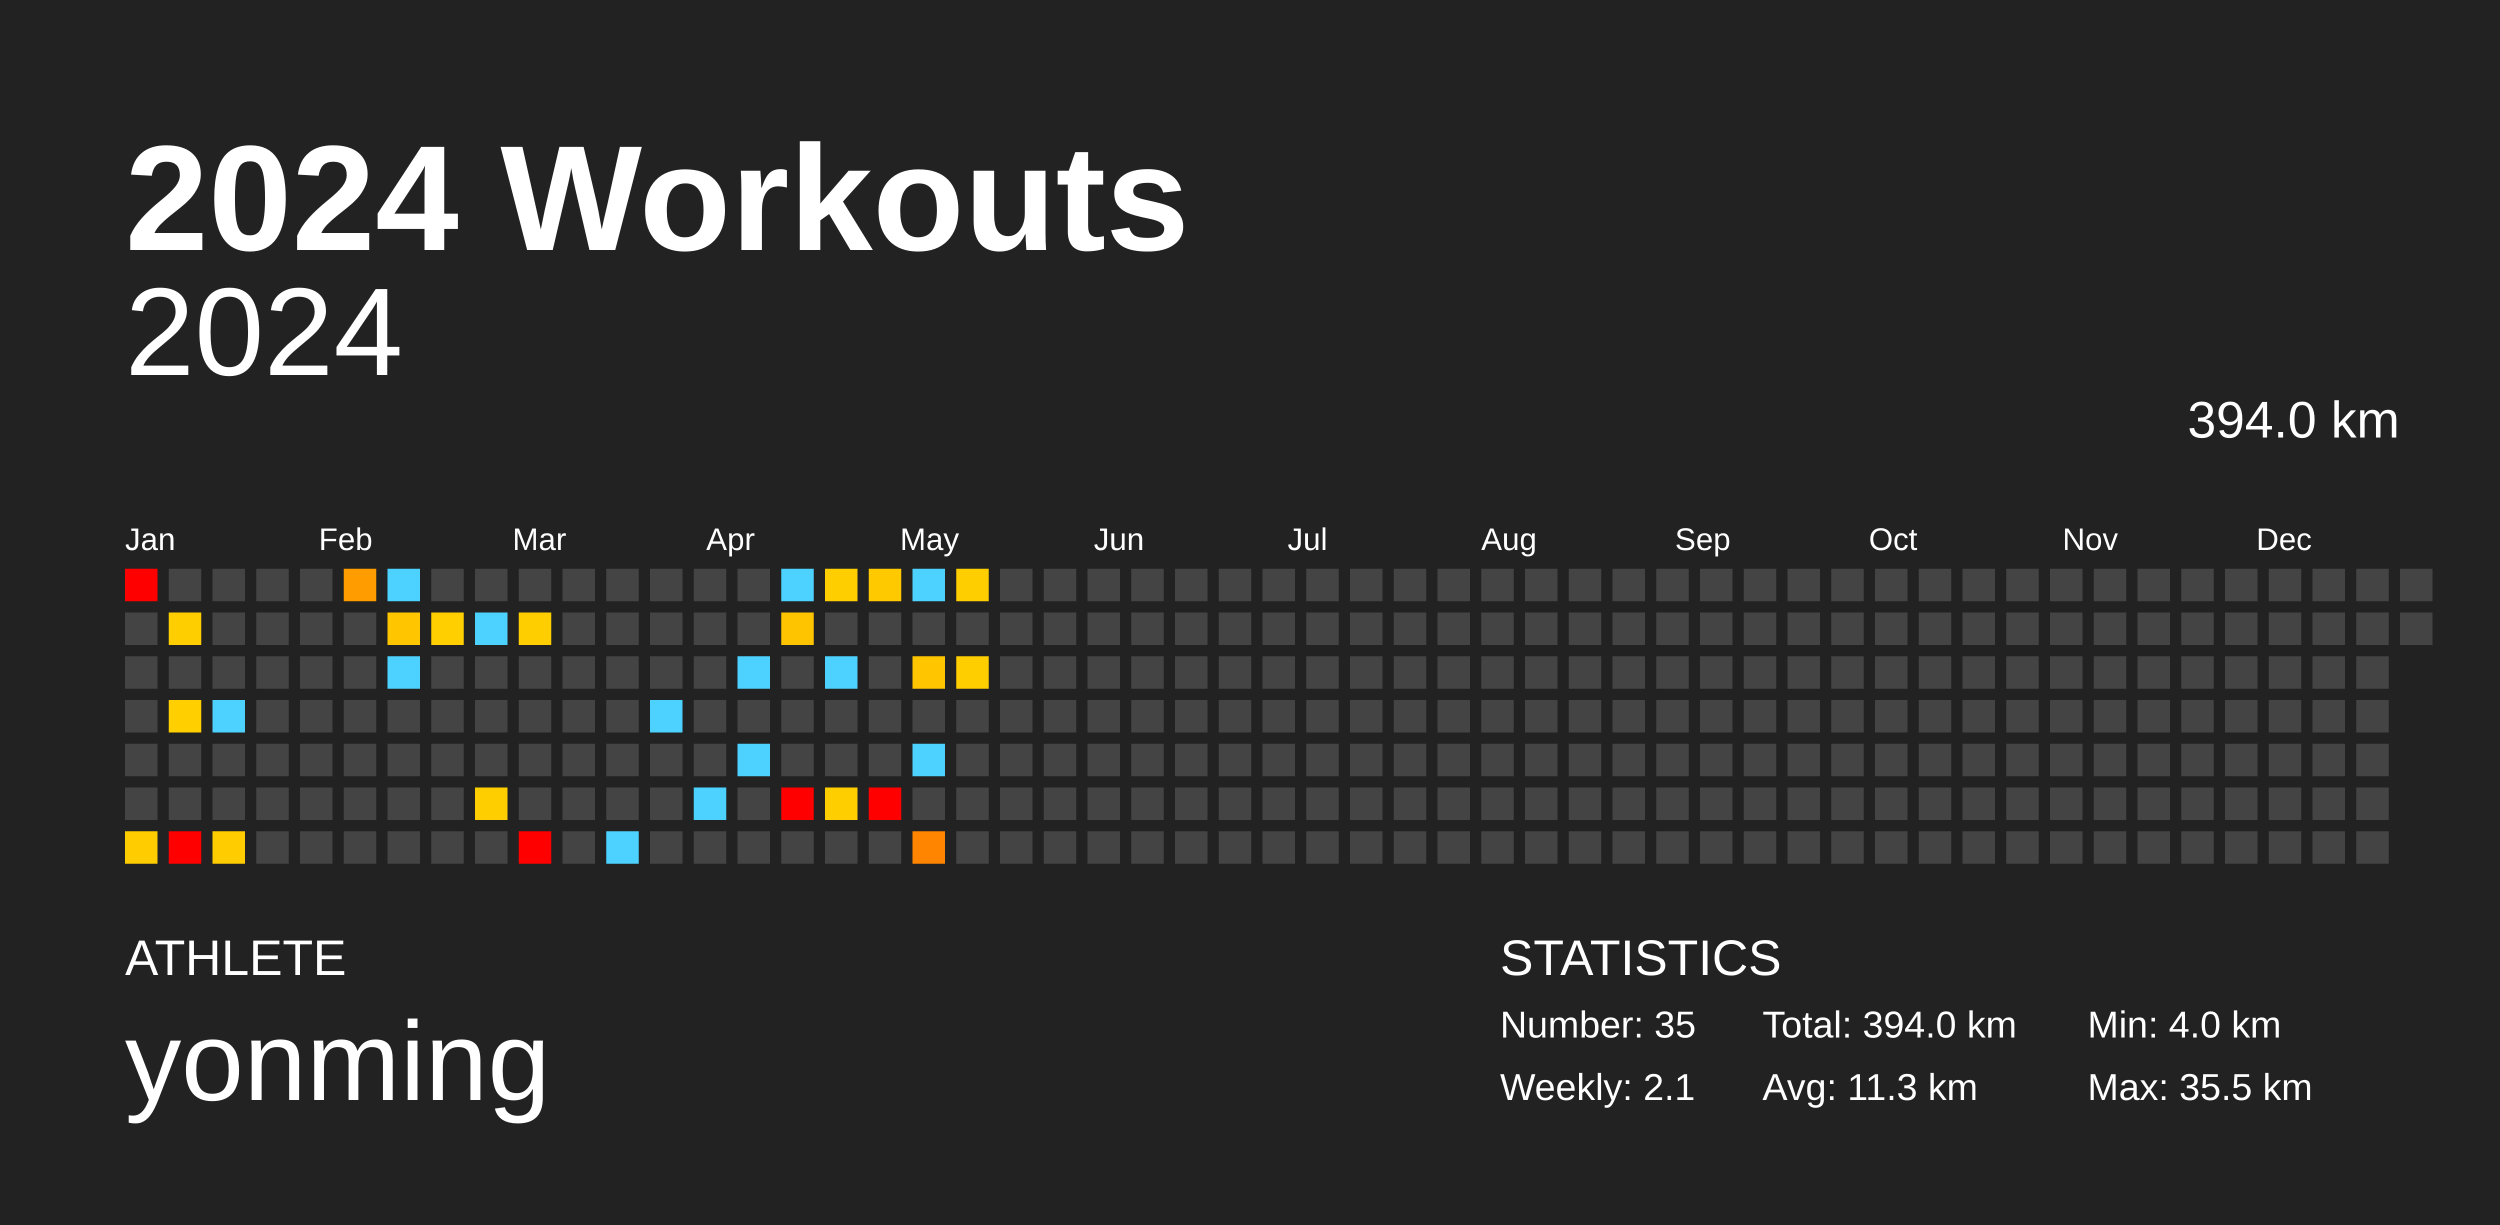
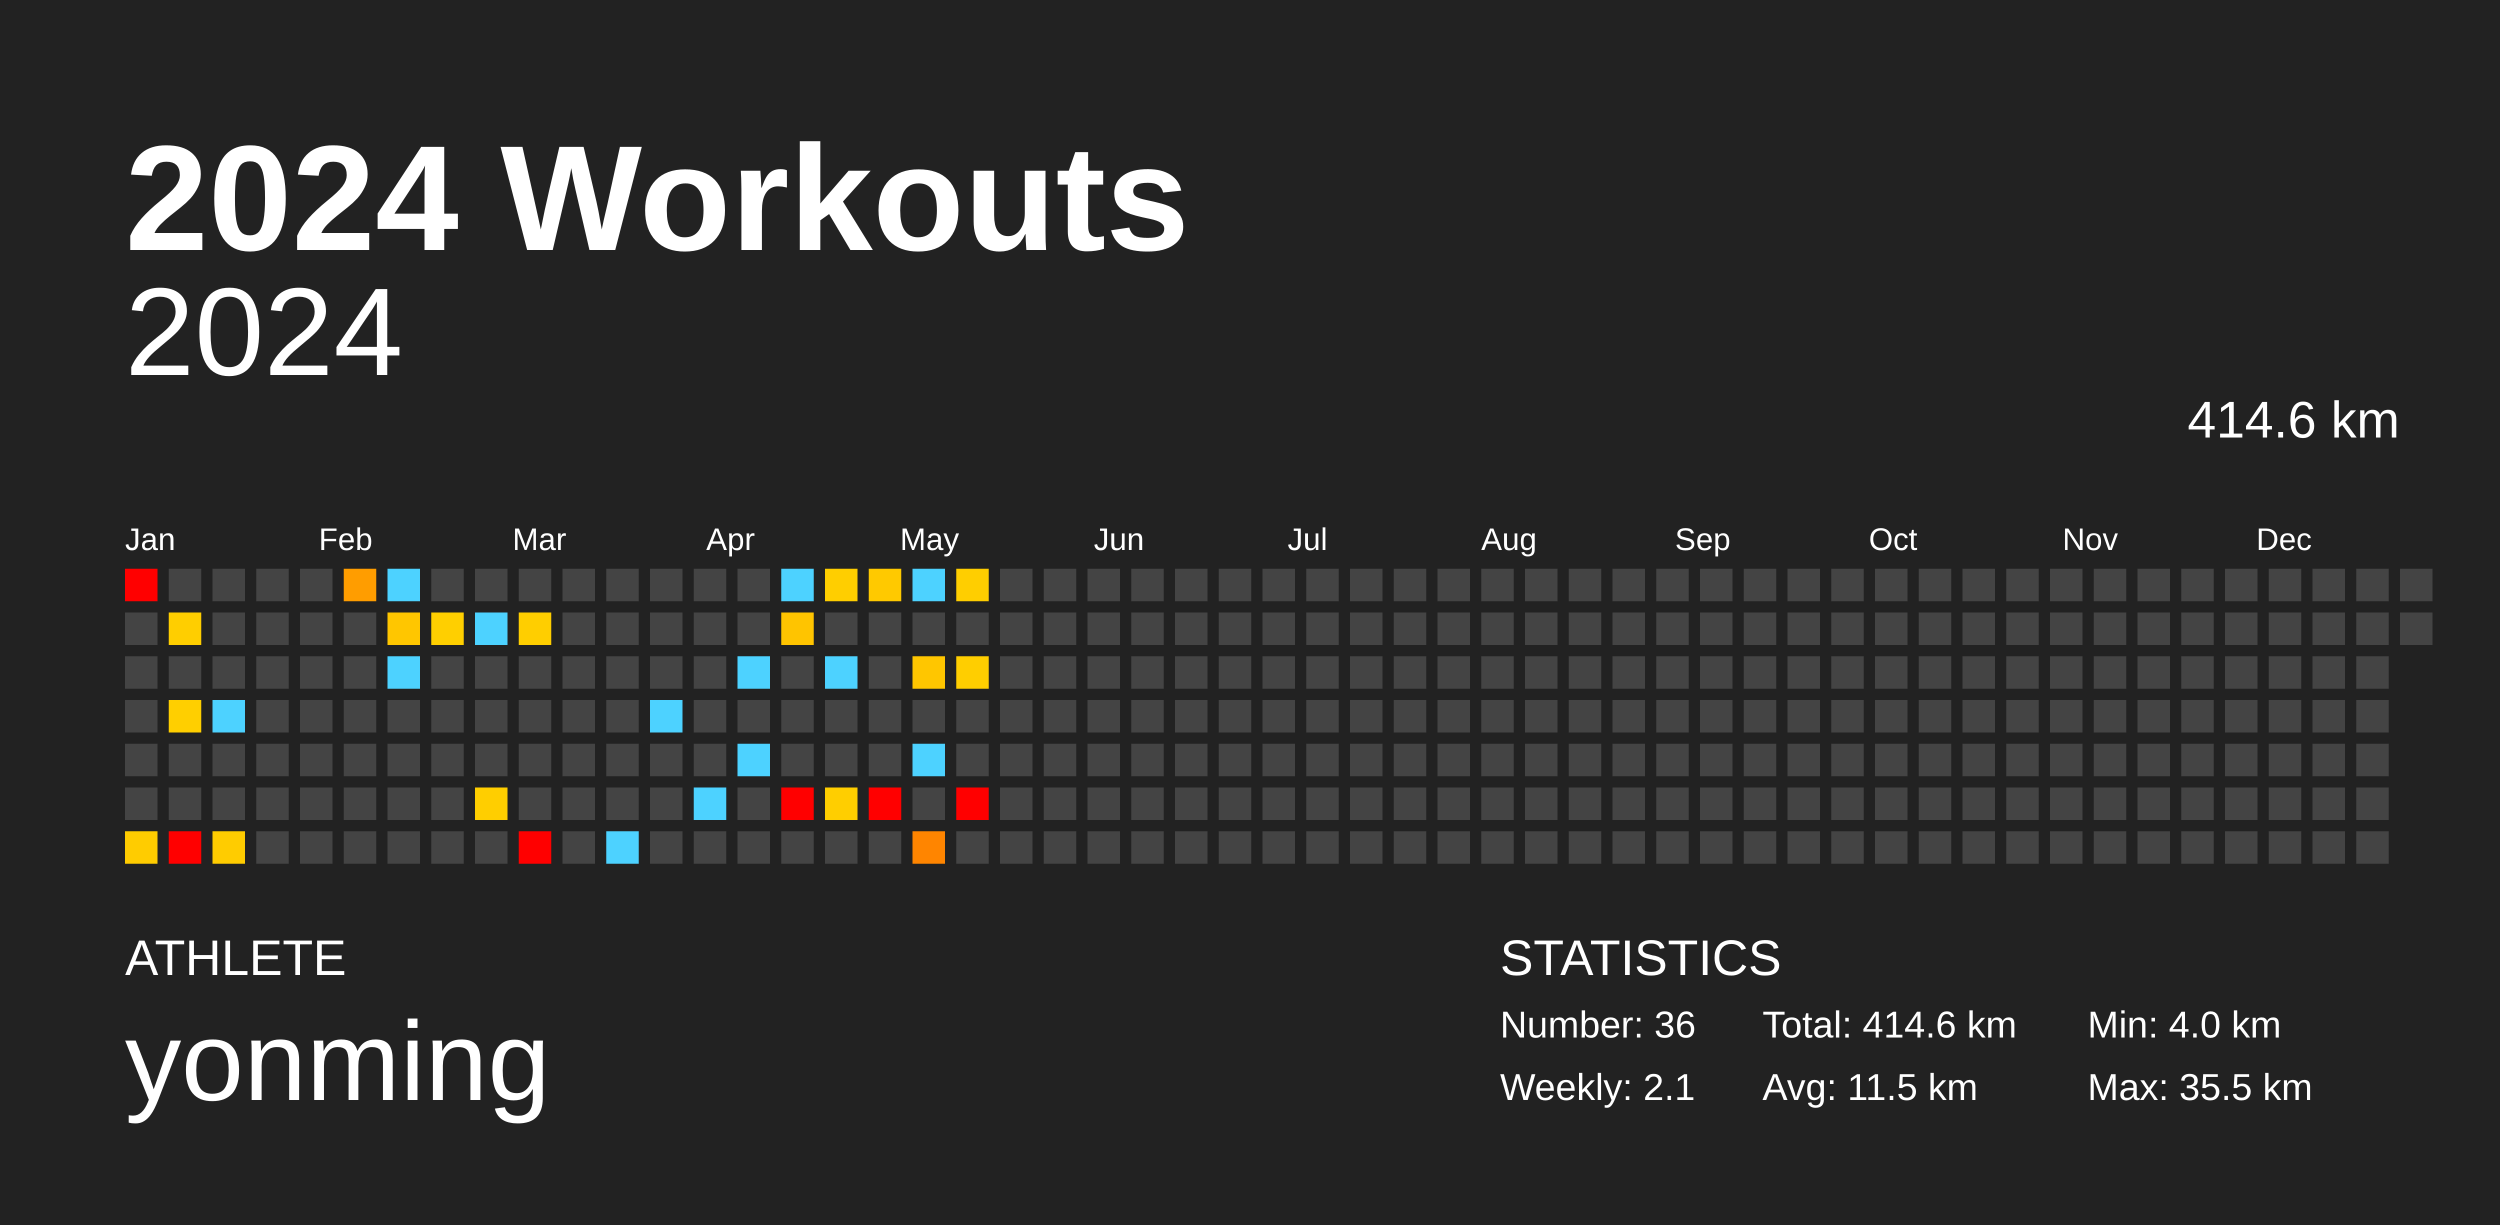
<svg xmlns="http://www.w3.org/2000/svg" baseProfile="full" height="98mm" version="1.1" viewBox="0,0,200,98" width="200mm">
  <defs />
  <rect fill="#222222" height="98" width="200" x="0" y="0" />
  <text fill="#FFFFFF" style="font-size:12px; font-family:Arial; font-weight:bold;" x="10" y="20">2024 Workouts</text>
  <text fill="#FFFFFF" style="font-size:4px; font-family:Arial" x="10" y="78">ATHLETE</text>
  <text fill="#FFFFFF" style="font-size:9px; font-family:Arial" x="10" y="88">yonming</text>
  <text fill="#FFFFFF" style="font-size:4px; font-family:Arial" x="120" y="78">STATISTICS</text>
-   <text fill="#FFFFFF" style="font-size:3px; font-family:Arial" x="120" y="83">Number: 35</text>
+   <text fill="#FFFFFF" style="font-size:3px; font-family:Arial" x="120" y="83">Number: 36</text>
  <text fill="#FFFFFF" style="font-size:3px; font-family:Arial" x="120" y="88">Weekly: 2.1</text>
-   <text fill="#FFFFFF" style="font-size:3px; font-family:Arial" x="141" y="83">Total: 394.0 km</text>
-   <text fill="#FFFFFF" style="font-size:3px; font-family:Arial" x="141" y="88">Avg: 11.3 km</text>
+   <text fill="#FFFFFF" style="font-size:3px; font-family:Arial" x="141" y="83">Total: 414.6 km</text>
+   <text fill="#FFFFFF" style="font-size:3px; font-family:Arial" x="141" y="88">Avg: 11.5 km</text>
  <text fill="#FFFFFF" style="font-size:3px; font-family:Arial" x="167" y="83">Min: 4.0 km</text>
  <text fill="#FFFFFF" style="font-size:3px; font-family:Arial" x="167" y="88">Max: 35.5 km</text>
  <text alignment-baseline="hanging" fill="#FFFFFF" style="font-size:10.0px; font-family:Arial;" x="10" y="30">2024</text>
-   <text alignment-baseline="hanging" fill="#FFFFFF" style="font-size:4.125px; font-family:Arial;" x="175" y="35">394.0 km</text>
+   <text alignment-baseline="hanging" fill="#FFFFFF" style="font-size:4.125px; font-family:Arial;" x="175" y="35">414.6 km</text>
  <text fill="#FFFFFF" style="font-size:2.5px; font-family:Arial" x="10.0" y="44">Jan</text>
  <text fill="#FFFFFF" style="font-size:2.5px; font-family:Arial" x="25.5" y="44">Feb</text>
  <text fill="#FFFFFF" style="font-size:2.5px; font-family:Arial" x="41.0" y="44">Mar</text>
  <text fill="#FFFFFF" style="font-size:2.5px; font-family:Arial" x="56.5" y="44">Apr</text>
  <text fill="#FFFFFF" style="font-size:2.5px; font-family:Arial" x="72.0" y="44">May</text>
  <text fill="#FFFFFF" style="font-size:2.5px; font-family:Arial" x="87.5" y="44">Jun</text>
  <text fill="#FFFFFF" style="font-size:2.5px; font-family:Arial" x="103.0" y="44">Jul</text>
  <text fill="#FFFFFF" style="font-size:2.5px; font-family:Arial" x="118.5" y="44">Aug</text>
  <text fill="#FFFFFF" style="font-size:2.5px; font-family:Arial" x="134.0" y="44">Sep</text>
  <text fill="#FFFFFF" style="font-size:2.5px; font-family:Arial" x="149.5" y="44">Oct</text>
  <text fill="#FFFFFF" style="font-size:2.5px; font-family:Arial" x="165.0" y="44">Nov</text>
  <text fill="#FFFFFF" style="font-size:2.5px; font-family:Arial" x="180.5" y="44">Dec</text>
  <rect fill="red" height="2.6" width="2.6" x="10.0" y="45.5" />
  <rect fill="#444444" height="2.6" width="2.6" x="10.0" y="49.0" />
  <rect fill="#444444" height="2.6" width="2.6" x="10.0" y="52.5" />
  <rect fill="#444444" height="2.6" width="2.6" x="10.0" y="56.0" />
  <rect fill="#444444" height="2.6" width="2.6" x="10.0" y="59.5" />
  <rect fill="#444444" height="2.6" width="2.6" x="10.0" y="63.0" />
  <rect fill="#ffcc00" height="2.6" width="2.6" x="10.0" y="66.5" />
  <rect fill="#444444" height="2.6" width="2.6" x="13.5" y="45.5" />
  <rect fill="#ffce00" height="2.6" width="2.6" x="13.5" y="49.0" />
  <rect fill="#444444" height="2.6" width="2.6" x="13.5" y="52.5" />
  <rect fill="#ffcf00" height="2.6" width="2.6" x="13.5" y="56.0" />
  <rect fill="#444444" height="2.6" width="2.6" x="13.5" y="59.5" />
  <rect fill="#444444" height="2.6" width="2.6" x="13.5" y="63.0" />
  <rect fill="red" height="2.6" width="2.6" x="13.5" y="66.5" />
  <rect fill="#444444" height="2.6" width="2.6" x="17.0" y="45.5" />
  <rect fill="#444444" height="2.6" width="2.6" x="17.0" y="49.0" />
  <rect fill="#444444" height="2.6" width="2.6" x="17.0" y="52.5" />
  <rect fill="#4dd2ff" height="2.6" width="2.6" x="17.0" y="56.0" />
  <rect fill="#444444" height="2.6" width="2.6" x="17.0" y="59.5" />
  <rect fill="#444444" height="2.6" width="2.6" x="17.0" y="63.0" />
  <rect fill="#ffcc00" height="2.6" width="2.6" x="17.0" y="66.5" />
  <rect fill="#444444" height="2.6" width="2.6" x="20.5" y="45.5" />
  <rect fill="#444444" height="2.6" width="2.6" x="20.5" y="49.0" />
  <rect fill="#444444" height="2.6" width="2.6" x="20.5" y="52.5" />
  <rect fill="#444444" height="2.6" width="2.6" x="20.5" y="56.0" />
  <rect fill="#444444" height="2.6" width="2.6" x="20.5" y="59.5" />
  <rect fill="#444444" height="2.6" width="2.6" x="20.5" y="63.0" />
  <rect fill="#444444" height="2.6" width="2.6" x="20.5" y="66.5" />
  <rect fill="#444444" height="2.6" width="2.6" x="24.0" y="45.5" />
  <rect fill="#444444" height="2.6" width="2.6" x="24.0" y="49.0" />
  <rect fill="#444444" height="2.6" width="2.6" x="24.0" y="52.5" />
  <rect fill="#444444" height="2.6" width="2.6" x="24.0" y="56.0" />
  <rect fill="#444444" height="2.6" width="2.6" x="24.0" y="59.5" />
  <rect fill="#444444" height="2.6" width="2.6" x="24.0" y="63.0" />
  <rect fill="#444444" height="2.6" width="2.6" x="24.0" y="66.5" />
  <rect fill="#ff9d00" height="2.6" width="2.6" x="27.5" y="45.5" />
  <rect fill="#444444" height="2.6" width="2.6" x="27.5" y="49.0" />
  <rect fill="#444444" height="2.6" width="2.6" x="27.5" y="52.5" />
  <rect fill="#444444" height="2.6" width="2.6" x="27.5" y="56.0" />
  <rect fill="#444444" height="2.6" width="2.6" x="27.5" y="59.5" />
  <rect fill="#444444" height="2.6" width="2.6" x="27.5" y="63.0" />
  <rect fill="#444444" height="2.6" width="2.6" x="27.5" y="66.5" />
  <rect fill="#4dd2ff" height="2.6" width="2.6" x="31.0" y="45.5" />
  <rect fill="#ffc600" height="2.6" width="2.6" x="31.0" y="49.0" />
  <rect fill="#4dd2ff" height="2.6" width="2.6" x="31.0" y="52.5" />
  <rect fill="#444444" height="2.6" width="2.6" x="31.0" y="56.0" />
  <rect fill="#444444" height="2.6" width="2.6" x="31.0" y="59.5" />
  <rect fill="#444444" height="2.6" width="2.6" x="31.0" y="63.0" />
  <rect fill="#444444" height="2.6" width="2.6" x="31.0" y="66.5" />
  <rect fill="#444444" height="2.6" width="2.6" x="34.5" y="45.5" />
  <rect fill="#ffcf00" height="2.6" width="2.6" x="34.5" y="49.0" />
  <rect fill="#444444" height="2.6" width="2.6" x="34.5" y="52.5" />
  <rect fill="#444444" height="2.6" width="2.6" x="34.5" y="56.0" />
  <rect fill="#444444" height="2.6" width="2.6" x="34.5" y="59.5" />
  <rect fill="#444444" height="2.6" width="2.6" x="34.5" y="63.0" />
  <rect fill="#444444" height="2.6" width="2.6" x="34.5" y="66.5" />
  <rect fill="#444444" height="2.6" width="2.6" x="38.0" y="45.5" />
  <rect fill="#4dd2ff" height="2.6" width="2.6" x="38.0" y="49.0" />
  <rect fill="#444444" height="2.6" width="2.6" x="38.0" y="52.5" />
  <rect fill="#444444" height="2.6" width="2.6" x="38.0" y="56.0" />
  <rect fill="#444444" height="2.6" width="2.6" x="38.0" y="59.5" />
  <rect fill="#ffce00" height="2.6" width="2.6" x="38.0" y="63.0" />
  <rect fill="#444444" height="2.6" width="2.6" x="38.0" y="66.5" />
  <rect fill="#444444" height="2.6" width="2.6" x="41.5" y="45.5" />
  <rect fill="#ffce00" height="2.6" width="2.6" x="41.5" y="49.0" />
  <rect fill="#444444" height="2.6" width="2.6" x="41.5" y="52.5" />
  <rect fill="#444444" height="2.6" width="2.6" x="41.5" y="56.0" />
  <rect fill="#444444" height="2.6" width="2.6" x="41.5" y="59.5" />
  <rect fill="#444444" height="2.6" width="2.6" x="41.5" y="63.0" />
  <rect fill="red" height="2.6" width="2.6" x="41.5" y="66.5" />
  <rect fill="#444444" height="2.6" width="2.6" x="45.0" y="45.5" />
  <rect fill="#444444" height="2.6" width="2.6" x="45.0" y="49.0" />
  <rect fill="#444444" height="2.6" width="2.6" x="45.0" y="52.5" />
  <rect fill="#444444" height="2.6" width="2.6" x="45.0" y="56.0" />
  <rect fill="#444444" height="2.6" width="2.6" x="45.0" y="59.5" />
  <rect fill="#444444" height="2.6" width="2.6" x="45.0" y="63.0" />
  <rect fill="#444444" height="2.6" width="2.6" x="45.0" y="66.5" />
  <rect fill="#444444" height="2.6" width="2.6" x="48.5" y="45.5" />
  <rect fill="#444444" height="2.6" width="2.6" x="48.5" y="49.0" />
  <rect fill="#444444" height="2.6" width="2.6" x="48.5" y="52.5" />
  <rect fill="#444444" height="2.6" width="2.6" x="48.5" y="56.0" />
  <rect fill="#444444" height="2.6" width="2.6" x="48.5" y="59.5" />
  <rect fill="#444444" height="2.6" width="2.6" x="48.5" y="63.0" />
  <rect fill="#4dd2ff" height="2.6" width="2.6" x="48.5" y="66.5" />
  <rect fill="#444444" height="2.6" width="2.6" x="52.0" y="45.5" />
  <rect fill="#444444" height="2.6" width="2.6" x="52.0" y="49.0" />
  <rect fill="#444444" height="2.6" width="2.6" x="52.0" y="52.5" />
  <rect fill="#4dd2ff" height="2.6" width="2.6" x="52.0" y="56.0" />
  <rect fill="#444444" height="2.6" width="2.6" x="52.0" y="59.5" />
  <rect fill="#444444" height="2.6" width="2.6" x="52.0" y="63.0" />
  <rect fill="#444444" height="2.6" width="2.6" x="52.0" y="66.5" />
  <rect fill="#444444" height="2.6" width="2.6" x="55.5" y="45.5" />
  <rect fill="#444444" height="2.6" width="2.6" x="55.5" y="49.0" />
  <rect fill="#444444" height="2.6" width="2.6" x="55.5" y="52.5" />
  <rect fill="#444444" height="2.6" width="2.6" x="55.5" y="56.0" />
  <rect fill="#444444" height="2.6" width="2.6" x="55.5" y="59.5" />
  <rect fill="#4dd2ff" height="2.6" width="2.6" x="55.5" y="63.0" />
  <rect fill="#444444" height="2.6" width="2.6" x="55.5" y="66.5" />
  <rect fill="#444444" height="2.6" width="2.6" x="59.0" y="45.5" />
  <rect fill="#444444" height="2.6" width="2.6" x="59.0" y="49.0" />
  <rect fill="#4dd2ff" height="2.6" width="2.6" x="59.0" y="52.5" />
  <rect fill="#444444" height="2.6" width="2.6" x="59.0" y="56.0" />
  <rect fill="#4dd2ff" height="2.6" width="2.6" x="59.0" y="59.5" />
  <rect fill="#444444" height="2.6" width="2.6" x="59.0" y="63.0" />
  <rect fill="#444444" height="2.6" width="2.6" x="59.0" y="66.5" />
  <rect fill="#4dd2ff" height="2.6" width="2.6" x="62.5" y="45.5" />
  <rect fill="#ffc400" height="2.6" width="2.6" x="62.5" y="49.0" />
  <rect fill="#444444" height="2.6" width="2.6" x="62.5" y="52.5" />
  <rect fill="#444444" height="2.6" width="2.6" x="62.5" y="56.0" />
  <rect fill="#444444" height="2.6" width="2.6" x="62.5" y="59.5" />
  <rect fill="red" height="2.6" width="2.6" x="62.5" y="63.0" />
  <rect fill="#444444" height="2.6" width="2.6" x="62.5" y="66.5" />
  <rect fill="#ffce00" height="2.6" width="2.6" x="66.0" y="45.5" />
  <rect fill="#444444" height="2.6" width="2.6" x="66.0" y="49.0" />
  <rect fill="#4dd2ff" height="2.6" width="2.6" x="66.0" y="52.5" />
  <rect fill="#444444" height="2.6" width="2.6" x="66.0" y="56.0" />
  <rect fill="#444444" height="2.6" width="2.6" x="66.0" y="59.5" />
  <rect fill="#ffce00" height="2.6" width="2.6" x="66.0" y="63.0" />
  <rect fill="#444444" height="2.6" width="2.6" x="66.0" y="66.5" />
  <rect fill="#ffc900" height="2.6" width="2.6" x="69.5" y="45.5" />
  <rect fill="#444444" height="2.6" width="2.6" x="69.5" y="49.0" />
  <rect fill="#444444" height="2.6" width="2.6" x="69.5" y="52.5" />
  <rect fill="#444444" height="2.6" width="2.6" x="69.5" y="56.0" />
  <rect fill="#444444" height="2.6" width="2.6" x="69.5" y="59.5" />
  <rect fill="red" height="2.6" width="2.6" x="69.5" y="63.0" />
  <rect fill="#444444" height="2.6" width="2.6" x="69.5" y="66.5" />
  <rect fill="#4dd2ff" height="2.6" width="2.6" x="73.0" y="45.5" />
  <rect fill="#444444" height="2.6" width="2.6" x="73.0" y="49.0" />
  <rect fill="#ffc600" height="2.6" width="2.6" x="73.0" y="52.5" />
  <rect fill="#444444" height="2.6" width="2.6" x="73.0" y="56.0" />
  <rect fill="#4dd2ff" height="2.6" width="2.6" x="73.0" y="59.5" />
  <rect fill="#444444" height="2.6" width="2.6" x="73.0" y="63.0" />
  <rect fill="#ff8500" height="2.6" width="2.6" x="73.0" y="66.5" />
  <rect fill="#ffce00" height="2.6" width="2.6" x="76.5" y="45.5" />
  <rect fill="#444444" height="2.6" width="2.6" x="76.5" y="49.0" />
  <rect fill="#ffce00" height="2.6" width="2.6" x="76.5" y="52.5" />
  <rect fill="#444444" height="2.6" width="2.6" x="76.5" y="56.0" />
  <rect fill="#444444" height="2.6" width="2.6" x="76.5" y="59.5" />
-   <rect fill="#444444" height="2.6" width="2.6" x="76.5" y="63.0" />
+   <rect fill="red" height="2.6" width="2.6" x="76.5" y="63.0" />
  <rect fill="#444444" height="2.6" width="2.6" x="76.5" y="66.5" />
  <rect fill="#444444" height="2.6" width="2.6" x="80.0" y="45.5" />
  <rect fill="#444444" height="2.6" width="2.6" x="80.0" y="49.0" />
  <rect fill="#444444" height="2.6" width="2.6" x="80.0" y="52.5" />
  <rect fill="#444444" height="2.6" width="2.6" x="80.0" y="56.0" />
  <rect fill="#444444" height="2.6" width="2.6" x="80.0" y="59.5" />
  <rect fill="#444444" height="2.6" width="2.6" x="80.0" y="63.0" />
  <rect fill="#444444" height="2.6" width="2.6" x="80.0" y="66.5" />
  <rect fill="#444444" height="2.6" width="2.6" x="83.5" y="45.5" />
  <rect fill="#444444" height="2.6" width="2.6" x="83.5" y="49.0" />
  <rect fill="#444444" height="2.6" width="2.6" x="83.5" y="52.5" />
  <rect fill="#444444" height="2.6" width="2.6" x="83.5" y="56.0" />
  <rect fill="#444444" height="2.6" width="2.6" x="83.5" y="59.5" />
  <rect fill="#444444" height="2.6" width="2.6" x="83.5" y="63.0" />
  <rect fill="#444444" height="2.6" width="2.6" x="83.5" y="66.5" />
  <rect fill="#444444" height="2.6" width="2.6" x="87.0" y="45.5" />
  <rect fill="#444444" height="2.6" width="2.6" x="87.0" y="49.0" />
  <rect fill="#444444" height="2.6" width="2.6" x="87.0" y="52.5" />
  <rect fill="#444444" height="2.6" width="2.6" x="87.0" y="56.0" />
  <rect fill="#444444" height="2.6" width="2.6" x="87.0" y="59.5" />
  <rect fill="#444444" height="2.6" width="2.6" x="87.0" y="63.0" />
  <rect fill="#444444" height="2.6" width="2.6" x="87.0" y="66.5" />
  <rect fill="#444444" height="2.6" width="2.6" x="90.5" y="45.5" />
  <rect fill="#444444" height="2.6" width="2.6" x="90.5" y="49.0" />
  <rect fill="#444444" height="2.6" width="2.6" x="90.5" y="52.5" />
  <rect fill="#444444" height="2.6" width="2.6" x="90.5" y="56.0" />
  <rect fill="#444444" height="2.6" width="2.6" x="90.5" y="59.5" />
  <rect fill="#444444" height="2.6" width="2.6" x="90.5" y="63.0" />
  <rect fill="#444444" height="2.6" width="2.6" x="90.5" y="66.5" />
  <rect fill="#444444" height="2.6" width="2.6" x="94.0" y="45.5" />
  <rect fill="#444444" height="2.6" width="2.6" x="94.0" y="49.0" />
  <rect fill="#444444" height="2.6" width="2.6" x="94.0" y="52.5" />
  <rect fill="#444444" height="2.6" width="2.6" x="94.0" y="56.0" />
  <rect fill="#444444" height="2.6" width="2.6" x="94.0" y="59.5" />
  <rect fill="#444444" height="2.6" width="2.6" x="94.0" y="63.0" />
  <rect fill="#444444" height="2.6" width="2.6" x="94.0" y="66.5" />
  <rect fill="#444444" height="2.6" width="2.6" x="97.5" y="45.5" />
  <rect fill="#444444" height="2.6" width="2.6" x="97.5" y="49.0" />
  <rect fill="#444444" height="2.6" width="2.6" x="97.5" y="52.5" />
  <rect fill="#444444" height="2.6" width="2.6" x="97.5" y="56.0" />
  <rect fill="#444444" height="2.6" width="2.6" x="97.5" y="59.5" />
  <rect fill="#444444" height="2.6" width="2.6" x="97.5" y="63.0" />
  <rect fill="#444444" height="2.6" width="2.6" x="97.5" y="66.5" />
  <rect fill="#444444" height="2.6" width="2.6" x="101.0" y="45.5" />
  <rect fill="#444444" height="2.6" width="2.6" x="101.0" y="49.0" />
  <rect fill="#444444" height="2.6" width="2.6" x="101.0" y="52.5" />
  <rect fill="#444444" height="2.6" width="2.6" x="101.0" y="56.0" />
  <rect fill="#444444" height="2.6" width="2.6" x="101.0" y="59.5" />
  <rect fill="#444444" height="2.6" width="2.6" x="101.0" y="63.0" />
  <rect fill="#444444" height="2.6" width="2.6" x="101.0" y="66.5" />
  <rect fill="#444444" height="2.6" width="2.6" x="104.5" y="45.5" />
  <rect fill="#444444" height="2.6" width="2.6" x="104.5" y="49.0" />
  <rect fill="#444444" height="2.6" width="2.6" x="104.5" y="52.5" />
  <rect fill="#444444" height="2.6" width="2.6" x="104.5" y="56.0" />
  <rect fill="#444444" height="2.6" width="2.6" x="104.5" y="59.5" />
  <rect fill="#444444" height="2.6" width="2.6" x="104.5" y="63.0" />
  <rect fill="#444444" height="2.6" width="2.6" x="104.5" y="66.5" />
  <rect fill="#444444" height="2.6" width="2.6" x="108.0" y="45.5" />
  <rect fill="#444444" height="2.6" width="2.6" x="108.0" y="49.0" />
  <rect fill="#444444" height="2.6" width="2.6" x="108.0" y="52.5" />
  <rect fill="#444444" height="2.6" width="2.6" x="108.0" y="56.0" />
  <rect fill="#444444" height="2.6" width="2.6" x="108.0" y="59.5" />
  <rect fill="#444444" height="2.6" width="2.6" x="108.0" y="63.0" />
  <rect fill="#444444" height="2.6" width="2.6" x="108.0" y="66.5" />
  <rect fill="#444444" height="2.6" width="2.6" x="111.5" y="45.5" />
  <rect fill="#444444" height="2.6" width="2.6" x="111.5" y="49.0" />
  <rect fill="#444444" height="2.6" width="2.6" x="111.5" y="52.5" />
  <rect fill="#444444" height="2.6" width="2.6" x="111.5" y="56.0" />
  <rect fill="#444444" height="2.6" width="2.6" x="111.5" y="59.5" />
  <rect fill="#444444" height="2.6" width="2.6" x="111.5" y="63.0" />
  <rect fill="#444444" height="2.6" width="2.6" x="111.5" y="66.5" />
  <rect fill="#444444" height="2.6" width="2.6" x="115.0" y="45.5" />
  <rect fill="#444444" height="2.6" width="2.6" x="115.0" y="49.0" />
  <rect fill="#444444" height="2.6" width="2.6" x="115.0" y="52.5" />
  <rect fill="#444444" height="2.6" width="2.6" x="115.0" y="56.0" />
  <rect fill="#444444" height="2.6" width="2.6" x="115.0" y="59.5" />
  <rect fill="#444444" height="2.6" width="2.6" x="115.0" y="63.0" />
  <rect fill="#444444" height="2.6" width="2.6" x="115.0" y="66.5" />
  <rect fill="#444444" height="2.6" width="2.6" x="118.5" y="45.5" />
  <rect fill="#444444" height="2.6" width="2.6" x="118.5" y="49.0" />
  <rect fill="#444444" height="2.6" width="2.6" x="118.5" y="52.5" />
  <rect fill="#444444" height="2.6" width="2.6" x="118.5" y="56.0" />
  <rect fill="#444444" height="2.6" width="2.6" x="118.5" y="59.5" />
  <rect fill="#444444" height="2.6" width="2.6" x="118.5" y="63.0" />
  <rect fill="#444444" height="2.6" width="2.6" x="118.5" y="66.5" />
  <rect fill="#444444" height="2.6" width="2.6" x="122.0" y="45.5" />
  <rect fill="#444444" height="2.6" width="2.6" x="122.0" y="49.0" />
  <rect fill="#444444" height="2.6" width="2.6" x="122.0" y="52.5" />
  <rect fill="#444444" height="2.6" width="2.6" x="122.0" y="56.0" />
  <rect fill="#444444" height="2.6" width="2.6" x="122.0" y="59.5" />
  <rect fill="#444444" height="2.6" width="2.6" x="122.0" y="63.0" />
  <rect fill="#444444" height="2.6" width="2.6" x="122.0" y="66.5" />
  <rect fill="#444444" height="2.6" width="2.6" x="125.5" y="45.5" />
  <rect fill="#444444" height="2.6" width="2.6" x="125.5" y="49.0" />
  <rect fill="#444444" height="2.6" width="2.6" x="125.5" y="52.5" />
  <rect fill="#444444" height="2.6" width="2.6" x="125.5" y="56.0" />
  <rect fill="#444444" height="2.6" width="2.6" x="125.5" y="59.5" />
  <rect fill="#444444" height="2.6" width="2.6" x="125.5" y="63.0" />
  <rect fill="#444444" height="2.6" width="2.6" x="125.5" y="66.5" />
  <rect fill="#444444" height="2.6" width="2.6" x="129.0" y="45.5" />
  <rect fill="#444444" height="2.6" width="2.6" x="129.0" y="49.0" />
  <rect fill="#444444" height="2.6" width="2.6" x="129.0" y="52.5" />
  <rect fill="#444444" height="2.6" width="2.6" x="129.0" y="56.0" />
  <rect fill="#444444" height="2.6" width="2.6" x="129.0" y="59.5" />
  <rect fill="#444444" height="2.6" width="2.6" x="129.0" y="63.0" />
  <rect fill="#444444" height="2.6" width="2.6" x="129.0" y="66.5" />
  <rect fill="#444444" height="2.6" width="2.6" x="132.5" y="45.5" />
  <rect fill="#444444" height="2.6" width="2.6" x="132.5" y="49.0" />
  <rect fill="#444444" height="2.6" width="2.6" x="132.5" y="52.5" />
  <rect fill="#444444" height="2.6" width="2.6" x="132.5" y="56.0" />
  <rect fill="#444444" height="2.6" width="2.6" x="132.5" y="59.5" />
  <rect fill="#444444" height="2.6" width="2.6" x="132.5" y="63.0" />
  <rect fill="#444444" height="2.6" width="2.6" x="132.5" y="66.5" />
  <rect fill="#444444" height="2.6" width="2.6" x="136.0" y="45.5" />
  <rect fill="#444444" height="2.6" width="2.6" x="136.0" y="49.0" />
  <rect fill="#444444" height="2.6" width="2.6" x="136.0" y="52.5" />
  <rect fill="#444444" height="2.6" width="2.6" x="136.0" y="56.0" />
  <rect fill="#444444" height="2.6" width="2.6" x="136.0" y="59.5" />
  <rect fill="#444444" height="2.6" width="2.6" x="136.0" y="63.0" />
  <rect fill="#444444" height="2.6" width="2.6" x="136.0" y="66.5" />
  <rect fill="#444444" height="2.6" width="2.6" x="139.5" y="45.5" />
  <rect fill="#444444" height="2.6" width="2.6" x="139.5" y="49.0" />
  <rect fill="#444444" height="2.6" width="2.6" x="139.5" y="52.5" />
  <rect fill="#444444" height="2.6" width="2.6" x="139.5" y="56.0" />
  <rect fill="#444444" height="2.6" width="2.6" x="139.5" y="59.5" />
  <rect fill="#444444" height="2.6" width="2.6" x="139.5" y="63.0" />
  <rect fill="#444444" height="2.6" width="2.6" x="139.5" y="66.5" />
  <rect fill="#444444" height="2.6" width="2.6" x="143.0" y="45.5" />
  <rect fill="#444444" height="2.6" width="2.6" x="143.0" y="49.0" />
  <rect fill="#444444" height="2.6" width="2.6" x="143.0" y="52.5" />
  <rect fill="#444444" height="2.6" width="2.6" x="143.0" y="56.0" />
  <rect fill="#444444" height="2.6" width="2.6" x="143.0" y="59.5" />
  <rect fill="#444444" height="2.6" width="2.6" x="143.0" y="63.0" />
  <rect fill="#444444" height="2.6" width="2.6" x="143.0" y="66.5" />
  <rect fill="#444444" height="2.6" width="2.6" x="146.5" y="45.5" />
  <rect fill="#444444" height="2.6" width="2.6" x="146.5" y="49.0" />
  <rect fill="#444444" height="2.6" width="2.6" x="146.5" y="52.5" />
  <rect fill="#444444" height="2.6" width="2.6" x="146.5" y="56.0" />
  <rect fill="#444444" height="2.6" width="2.6" x="146.5" y="59.5" />
  <rect fill="#444444" height="2.6" width="2.6" x="146.5" y="63.0" />
  <rect fill="#444444" height="2.6" width="2.6" x="146.5" y="66.5" />
  <rect fill="#444444" height="2.6" width="2.6" x="150.0" y="45.5" />
  <rect fill="#444444" height="2.6" width="2.6" x="150.0" y="49.0" />
  <rect fill="#444444" height="2.6" width="2.6" x="150.0" y="52.5" />
  <rect fill="#444444" height="2.6" width="2.6" x="150.0" y="56.0" />
  <rect fill="#444444" height="2.6" width="2.6" x="150.0" y="59.5" />
  <rect fill="#444444" height="2.6" width="2.6" x="150.0" y="63.0" />
  <rect fill="#444444" height="2.6" width="2.6" x="150.0" y="66.5" />
  <rect fill="#444444" height="2.6" width="2.6" x="153.5" y="45.5" />
  <rect fill="#444444" height="2.6" width="2.6" x="153.5" y="49.0" />
  <rect fill="#444444" height="2.6" width="2.6" x="153.5" y="52.5" />
  <rect fill="#444444" height="2.6" width="2.6" x="153.5" y="56.0" />
  <rect fill="#444444" height="2.6" width="2.6" x="153.5" y="59.5" />
  <rect fill="#444444" height="2.6" width="2.6" x="153.5" y="63.0" />
  <rect fill="#444444" height="2.6" width="2.6" x="153.5" y="66.5" />
  <rect fill="#444444" height="2.6" width="2.6" x="157.0" y="45.5" />
  <rect fill="#444444" height="2.6" width="2.6" x="157.0" y="49.0" />
  <rect fill="#444444" height="2.6" width="2.6" x="157.0" y="52.5" />
  <rect fill="#444444" height="2.6" width="2.6" x="157.0" y="56.0" />
  <rect fill="#444444" height="2.6" width="2.6" x="157.0" y="59.5" />
  <rect fill="#444444" height="2.6" width="2.6" x="157.0" y="63.0" />
  <rect fill="#444444" height="2.6" width="2.6" x="157.0" y="66.5" />
  <rect fill="#444444" height="2.6" width="2.6" x="160.5" y="45.5" />
  <rect fill="#444444" height="2.6" width="2.6" x="160.5" y="49.0" />
  <rect fill="#444444" height="2.6" width="2.6" x="160.5" y="52.5" />
  <rect fill="#444444" height="2.6" width="2.6" x="160.5" y="56.0" />
  <rect fill="#444444" height="2.6" width="2.6" x="160.5" y="59.5" />
  <rect fill="#444444" height="2.6" width="2.6" x="160.5" y="63.0" />
  <rect fill="#444444" height="2.6" width="2.6" x="160.5" y="66.5" />
  <rect fill="#444444" height="2.6" width="2.6" x="164.0" y="45.5" />
  <rect fill="#444444" height="2.6" width="2.6" x="164.0" y="49.0" />
  <rect fill="#444444" height="2.6" width="2.6" x="164.0" y="52.5" />
  <rect fill="#444444" height="2.6" width="2.6" x="164.0" y="56.0" />
  <rect fill="#444444" height="2.6" width="2.6" x="164.0" y="59.5" />
  <rect fill="#444444" height="2.6" width="2.6" x="164.0" y="63.0" />
  <rect fill="#444444" height="2.6" width="2.6" x="164.0" y="66.5" />
  <rect fill="#444444" height="2.6" width="2.6" x="167.5" y="45.5" />
  <rect fill="#444444" height="2.6" width="2.6" x="167.5" y="49.0" />
  <rect fill="#444444" height="2.6" width="2.6" x="167.5" y="52.5" />
  <rect fill="#444444" height="2.6" width="2.6" x="167.5" y="56.0" />
  <rect fill="#444444" height="2.6" width="2.6" x="167.5" y="59.5" />
  <rect fill="#444444" height="2.6" width="2.6" x="167.5" y="63.0" />
  <rect fill="#444444" height="2.6" width="2.6" x="167.5" y="66.5" />
  <rect fill="#444444" height="2.6" width="2.6" x="171.0" y="45.5" />
  <rect fill="#444444" height="2.6" width="2.6" x="171.0" y="49.0" />
  <rect fill="#444444" height="2.6" width="2.6" x="171.0" y="52.5" />
  <rect fill="#444444" height="2.6" width="2.6" x="171.0" y="56.0" />
  <rect fill="#444444" height="2.6" width="2.6" x="171.0" y="59.5" />
  <rect fill="#444444" height="2.6" width="2.6" x="171.0" y="63.0" />
  <rect fill="#444444" height="2.6" width="2.6" x="171.0" y="66.5" />
  <rect fill="#444444" height="2.6" width="2.6" x="174.5" y="45.5" />
  <rect fill="#444444" height="2.6" width="2.6" x="174.5" y="49.0" />
  <rect fill="#444444" height="2.6" width="2.6" x="174.5" y="52.5" />
  <rect fill="#444444" height="2.6" width="2.6" x="174.5" y="56.0" />
  <rect fill="#444444" height="2.6" width="2.6" x="174.5" y="59.5" />
  <rect fill="#444444" height="2.6" width="2.6" x="174.5" y="63.0" />
  <rect fill="#444444" height="2.6" width="2.6" x="174.5" y="66.5" />
  <rect fill="#444444" height="2.6" width="2.6" x="178.0" y="45.5" />
  <rect fill="#444444" height="2.6" width="2.6" x="178.0" y="49.0" />
  <rect fill="#444444" height="2.6" width="2.6" x="178.0" y="52.5" />
  <rect fill="#444444" height="2.6" width="2.6" x="178.0" y="56.0" />
  <rect fill="#444444" height="2.6" width="2.6" x="178.0" y="59.5" />
  <rect fill="#444444" height="2.6" width="2.6" x="178.0" y="63.0" />
  <rect fill="#444444" height="2.6" width="2.6" x="178.0" y="66.5" />
  <rect fill="#444444" height="2.6" width="2.6" x="181.5" y="45.5" />
  <rect fill="#444444" height="2.6" width="2.6" x="181.5" y="49.0" />
  <rect fill="#444444" height="2.6" width="2.6" x="181.5" y="52.5" />
  <rect fill="#444444" height="2.6" width="2.6" x="181.5" y="56.0" />
  <rect fill="#444444" height="2.6" width="2.6" x="181.5" y="59.5" />
  <rect fill="#444444" height="2.6" width="2.6" x="181.5" y="63.0" />
  <rect fill="#444444" height="2.6" width="2.6" x="181.5" y="66.5" />
  <rect fill="#444444" height="2.6" width="2.6" x="185.0" y="45.5" />
  <rect fill="#444444" height="2.6" width="2.6" x="185.0" y="49.0" />
  <rect fill="#444444" height="2.6" width="2.6" x="185.0" y="52.5" />
  <rect fill="#444444" height="2.6" width="2.6" x="185.0" y="56.0" />
  <rect fill="#444444" height="2.6" width="2.6" x="185.0" y="59.5" />
  <rect fill="#444444" height="2.6" width="2.6" x="185.0" y="63.0" />
  <rect fill="#444444" height="2.6" width="2.6" x="185.0" y="66.5" />
  <rect fill="#444444" height="2.6" width="2.6" x="188.5" y="45.5" />
  <rect fill="#444444" height="2.6" width="2.6" x="188.5" y="49.0" />
  <rect fill="#444444" height="2.6" width="2.6" x="188.5" y="52.5" />
  <rect fill="#444444" height="2.6" width="2.6" x="188.5" y="56.0" />
  <rect fill="#444444" height="2.6" width="2.6" x="188.5" y="59.5" />
  <rect fill="#444444" height="2.6" width="2.6" x="188.5" y="63.0" />
  <rect fill="#444444" height="2.6" width="2.6" x="188.5" y="66.5" />
  <rect fill="#444444" height="2.6" width="2.6" x="192.0" y="45.5" />
  <rect fill="#444444" height="2.6" width="2.6" x="192.0" y="49.0" />
</svg>
